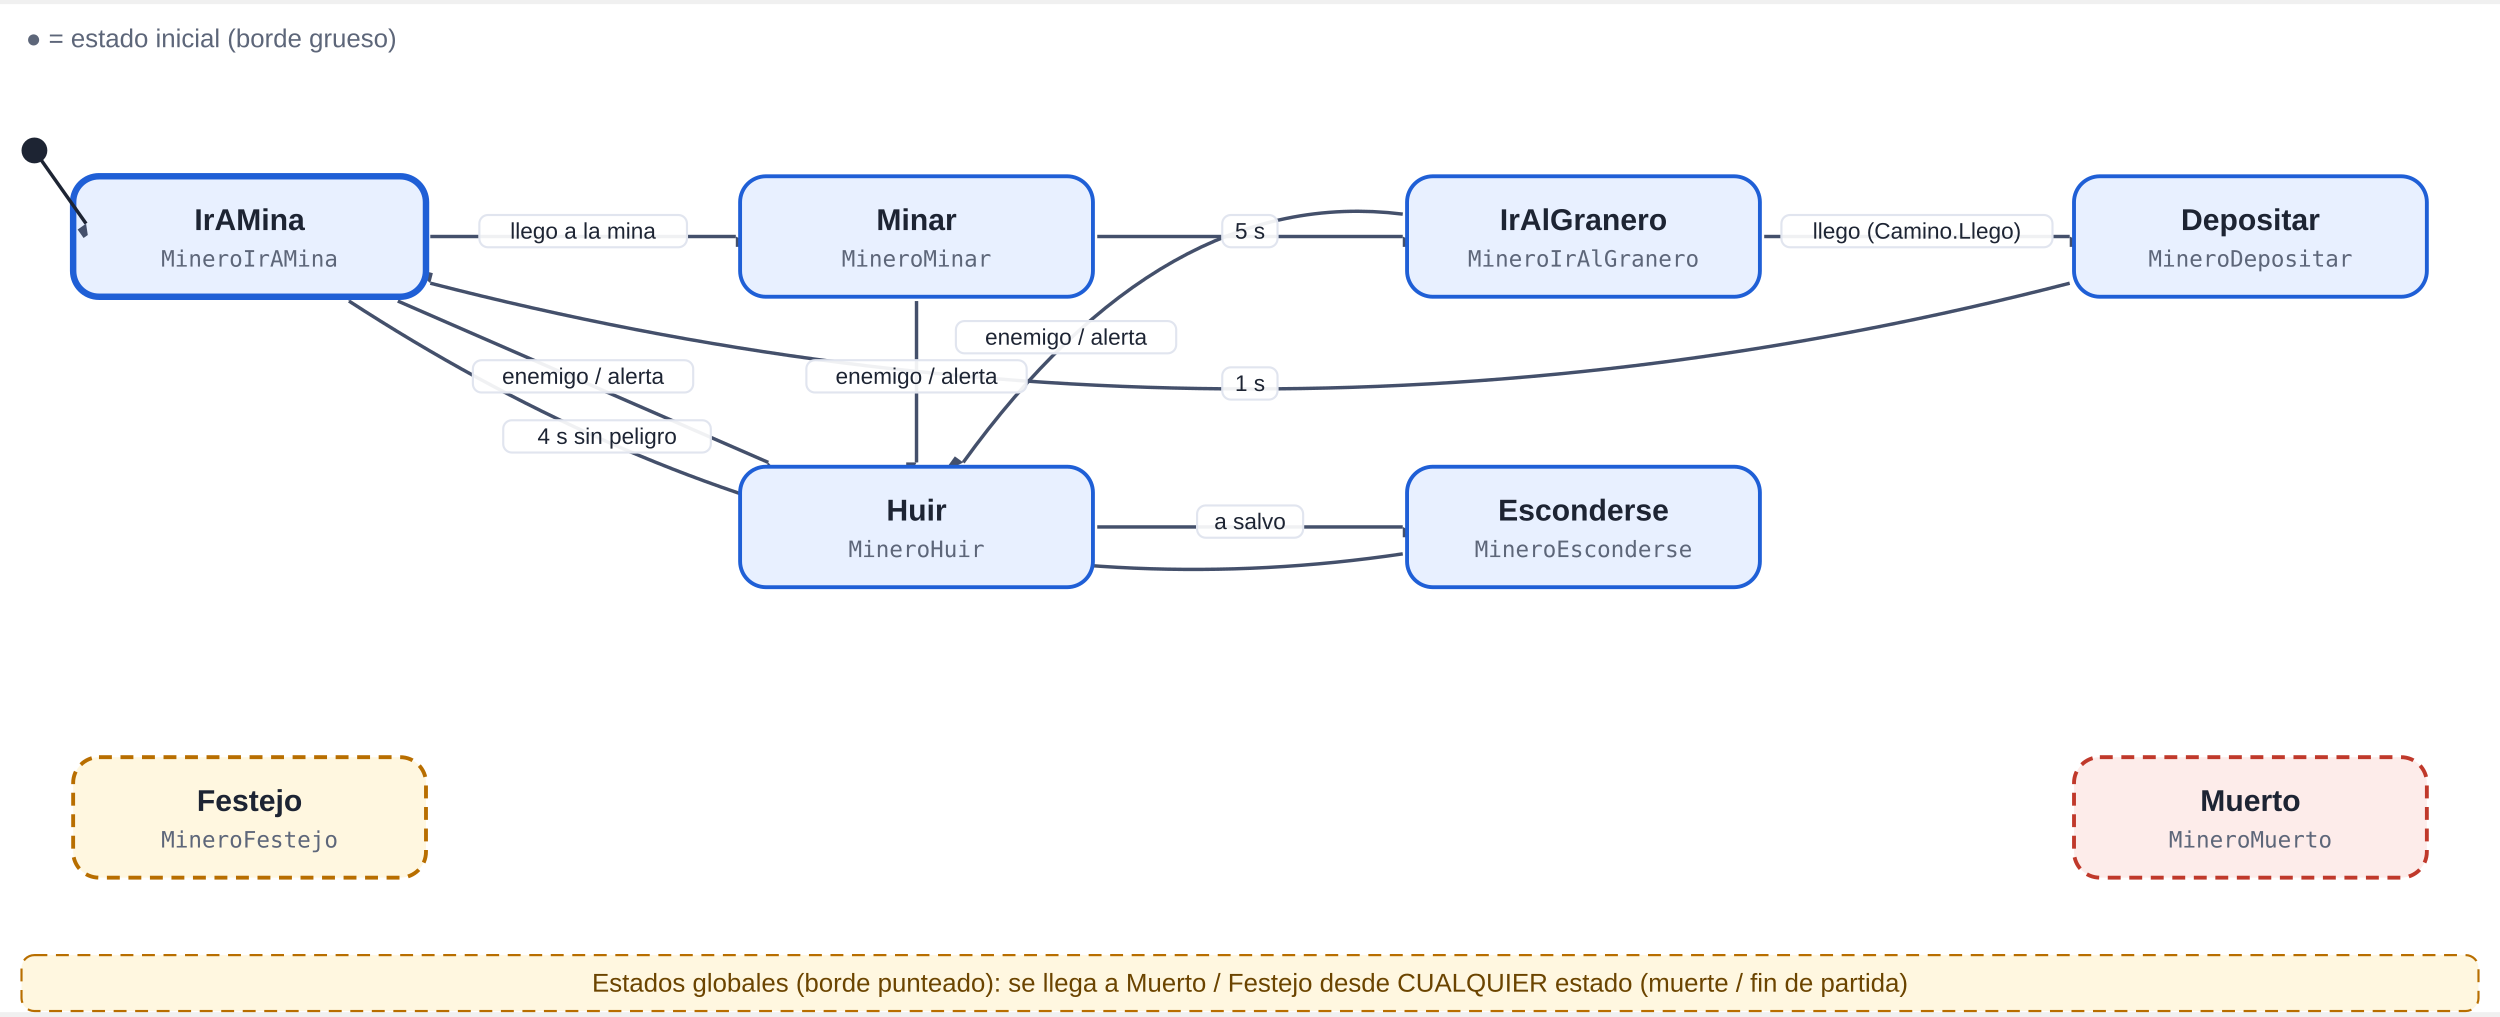
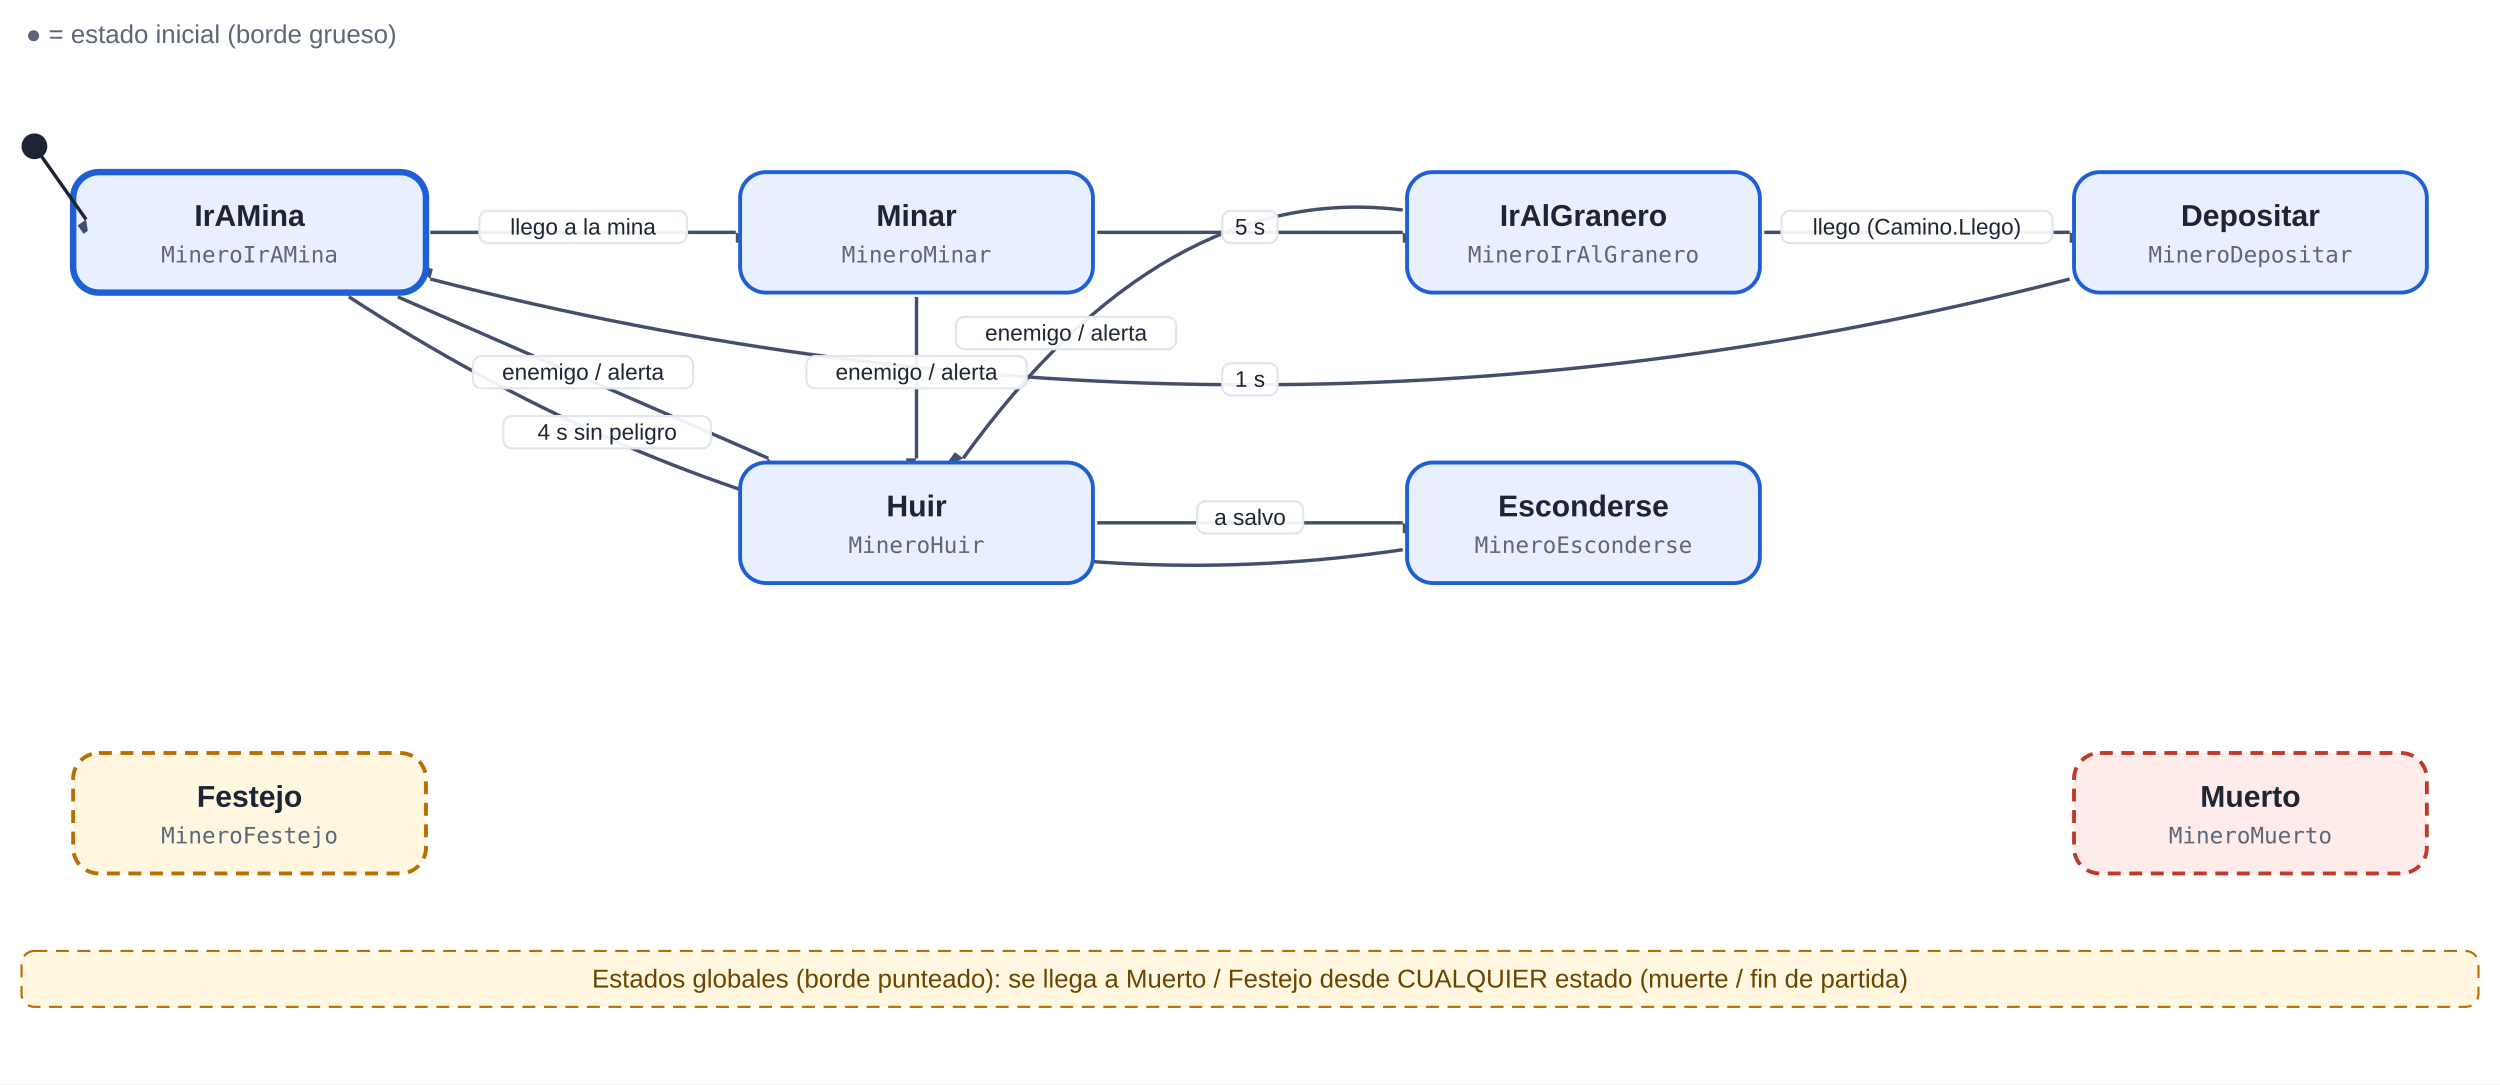
- <svg xmlns="http://www.w3.org/2000/svg" aria-label="Diagrama de estados de Minero" role="img" viewbox="0 0 1162 476" width="1162">
-   <rect width="100%" height="100%" fill="#ffffff" />
+ <svg xmlns="http://www.w3.org/2000/svg" viewBox="0 0 1162 504" width="1162" height="504" aria-label="Diagrama de estados de Minero" role="img">
+   <rect x="0" y="0" width="1162" height="504" fill="#ffffff" />
  <defs>
    <marker id="d11" markerheight="8" markerwidth="8" orient="auto-start-reverse" refx="9" refy="5" viewbox="0 0 10 10">
      <path d="M0,0 L10,5 L0,10 z" fill="#44506b" />
    </marker>
  </defs>
  <path d="M200.0,108.0 L342.0,108.0" fill="none" marker-end="url(#d11)" stroke="#44506b" stroke-width="1.6" />
  <path d="M510.0,108.0 L652.0,108.0" fill="none" marker-end="url(#d11)" stroke="#44506b" stroke-width="1.6" />
  <path d="M820.0,108.0 L962.0,108.0" fill="none" marker-end="url(#d11)" stroke="#44506b" stroke-width="1.6" />
  <path d="M962.0,129.7 Q581.0,228.0 200.0,129.7" fill="none" marker-end="url(#d11)" stroke="#44506b" stroke-width="1.6" />
  <path d="M184.9,138.0 L357.1,213.0" fill="none" marker-end="url(#d11)" stroke="#44506b" stroke-width="1.6" />
  <path d="M426.0,138.0 L426.0,213.0" fill="none" marker-end="url(#d11)" stroke="#44506b" stroke-width="1.6" />
  <path d="M652.0,97.6 Q541.1,83.8 447.7,213.0" fill="none" marker-end="url(#d11)" stroke="#44506b" stroke-width="1.6" />
  <path d="M510.0,243.0 L652.0,243.0" fill="none" marker-end="url(#d11)" stroke="#44506b" stroke-width="1.6" />
  <path d="M652.0,255.5 Q400.5,292.8 162.2,138.0" fill="none" marker-end="url(#d11)" stroke="#44506b" stroke-width="1.6" />
  <rect fill="#e8f0ff" height="56" rx="12" stroke="#1f5fd6" stroke-width="3" width="164" x="34.0" y="80.0" />
  <text fill="#1d2433" font-family="system-ui,Arial,sans-serif" font-size="14" font-weight="700" text-anchor="middle" x="116.0" y="105.0">IrAMina</text>
  <text fill="#5d6679" font-family="ui-monospace,Consolas,monospace" font-size="10.5" text-anchor="middle" x="116.0" y="122.0">MineroIrAMina</text>
  <circle cx="16.0" cy="68.0" fill="#1d2433" r="6" />
  <path d="M16.0,68.0 L40.0,102.0" marker-end="url(#d11)" stroke="#1d2433" stroke-width="1.6" />
  <rect fill="#e8f0ff" height="56" rx="12" stroke="#1f5fd6" stroke-width="1.8" width="164" x="344.0" y="80.0" />
  <text fill="#1d2433" font-family="system-ui,Arial,sans-serif" font-size="14" font-weight="700" text-anchor="middle" x="426.0" y="105.0">Minar</text>
  <text fill="#5d6679" font-family="ui-monospace,Consolas,monospace" font-size="10.5" text-anchor="middle" x="426.0" y="122.0">MineroMinar</text>
  <rect fill="#e8f0ff" height="56" rx="12" stroke="#1f5fd6" stroke-width="1.8" width="164" x="654.0" y="80.0" />
  <text fill="#1d2433" font-family="system-ui,Arial,sans-serif" font-size="14" font-weight="700" text-anchor="middle" x="736.0" y="105.0">IrAlGranero</text>
  <text fill="#5d6679" font-family="ui-monospace,Consolas,monospace" font-size="10.5" text-anchor="middle" x="736.0" y="122.0">MineroIrAlGranero</text>
  <rect fill="#e8f0ff" height="56" rx="12" stroke="#1f5fd6" stroke-width="1.8" width="164" x="964.0" y="80.0" />
  <text fill="#1d2433" font-family="system-ui,Arial,sans-serif" font-size="14" font-weight="700" text-anchor="middle" x="1046.0" y="105.0">Depositar</text>
  <text fill="#5d6679" font-family="ui-monospace,Consolas,monospace" font-size="10.5" text-anchor="middle" x="1046.0" y="122.0">MineroDepositar</text>
  <rect fill="#e8f0ff" height="56" rx="12" stroke="#1f5fd6" stroke-width="1.8" width="164" x="344.0" y="215.0" />
  <text fill="#1d2433" font-family="system-ui,Arial,sans-serif" font-size="14" font-weight="700" text-anchor="middle" x="426.0" y="240.0">Huir</text>
  <text fill="#5d6679" font-family="ui-monospace,Consolas,monospace" font-size="10.5" text-anchor="middle" x="426.0" y="257.0">MineroHuir</text>
  <rect fill="#e8f0ff" height="56" rx="12" stroke="#1f5fd6" stroke-width="1.8" width="164" x="654.0" y="215.0" />
  <text fill="#1d2433" font-family="system-ui,Arial,sans-serif" font-size="14" font-weight="700" text-anchor="middle" x="736.0" y="240.0">Esconderse</text>
  <text fill="#5d6679" font-family="ui-monospace,Consolas,monospace" font-size="10.5" text-anchor="middle" x="736.0" y="257.0">MineroEsconderse</text>
  <rect fill="#fff7e0" height="56" rx="12" stroke="#b86e00" stroke-dasharray="6 4" stroke-width="1.8" width="164" x="34.0" y="350.0" />
  <text fill="#1d2433" font-family="system-ui,Arial,sans-serif" font-size="14" font-weight="700" text-anchor="middle" x="116.0" y="375.0">Festejo</text>
  <text fill="#5d6679" font-family="ui-monospace,Consolas,monospace" font-size="10.5" text-anchor="middle" x="116.0" y="392.0">MineroFestejo</text>
  <rect fill="#fdecea" height="56" rx="12" stroke="#c0392b" stroke-dasharray="6 4" stroke-width="1.8" width="164" x="964.0" y="350.0" />
  <text fill="#1d2433" font-family="system-ui,Arial,sans-serif" font-size="14" font-weight="700" text-anchor="middle" x="1046.0" y="375.0">Muerto</text>
  <text fill="#5d6679" font-family="ui-monospace,Consolas,monospace" font-size="10.5" text-anchor="middle" x="1046.0" y="392.0">MineroMuerto</text>
  <rect fill="#fff" fill-opacity=".92" height="15" rx="4" stroke="#e1e5ef" width="96.5" x="222.8" y="98.0" />
  <text fill="#1d2433" font-family="system-ui,Arial,sans-serif" font-size="10.5" text-anchor="middle" x="271.0" y="109.0">llego a la mina</text>
  <rect fill="#fff" fill-opacity=".92" height="15" rx="4" stroke="#e1e5ef" width="25.7" x="568.1" y="98.0" />
  <text fill="#1d2433" font-family="system-ui,Arial,sans-serif" font-size="10.5" text-anchor="middle" x="581.0" y="109.0">5 s</text>
  <rect fill="#fff" fill-opacity=".92" height="15" rx="4" stroke="#e1e5ef" width="126.0" x="828.0" y="98.0" />
  <text fill="#1d2433" font-family="system-ui,Arial,sans-serif" font-size="10.5" text-anchor="middle" x="891.0" y="109.0">llego (Camino.Llego)</text>
  <rect fill="#fff" fill-opacity=".92" height="15" rx="4" stroke="#e1e5ef" width="25.7" x="568.1" y="168.8" />
  <text fill="#1d2433" font-family="system-ui,Arial,sans-serif" font-size="10.5" text-anchor="middle" x="581.0" y="179.8">1 s</text>
  <rect fill="#fff" fill-opacity=".92" height="15" rx="4" stroke="#e1e5ef" width="102.4" x="219.8" y="165.5" />
  <text fill="#1d2433" font-family="system-ui,Arial,sans-serif" font-size="10.5" text-anchor="middle" x="271.0" y="176.5">enemigo / alerta</text>
  <rect fill="#fff" fill-opacity=".92" height="15" rx="4" stroke="#e1e5ef" width="102.4" x="374.8" y="165.5" />
  <text fill="#1d2433" font-family="system-ui,Arial,sans-serif" font-size="10.5" text-anchor="middle" x="426.0" y="176.5">enemigo / alerta</text>
  <rect fill="#fff" fill-opacity=".92" height="15" rx="4" stroke="#e1e5ef" width="102.4" x="444.3" y="147.3" />
  <text fill="#1d2433" font-family="system-ui,Arial,sans-serif" font-size="10.5" text-anchor="middle" x="495.5" y="158.3">enemigo / alerta</text>
  <rect fill="#fff" fill-opacity=".92" height="15" rx="4" stroke="#e1e5ef" width="49.3" x="556.4" y="233.0" />
  <text fill="#1d2433" font-family="system-ui,Arial,sans-serif" font-size="10.5" text-anchor="middle" x="581.0" y="244.0">a salvo</text>
  <rect fill="#fff" fill-opacity=".92" height="15" rx="4" stroke="#e1e5ef" width="96.5" x="233.9" y="193.4" />
  <text fill="#1d2433" font-family="system-ui,Arial,sans-serif" font-size="10.5" text-anchor="middle" x="282.2" y="204.4">4 s sin peligro</text>
  <rect fill="#fff7e0" height="26" rx="6" stroke="#b86e00" stroke-dasharray="6 4" width="1142" x="10" y="442" />
  <text fill="#6b4400" font-family="system-ui,Arial,sans-serif" font-size="12" text-anchor="middle" x="581" y="459">Estados globales (borde punteado): se llega a Muerto / Festejo desde CUALQUIER estado (muerte / fin de partida)</text>
  <text fill="#5d6679" font-family="system-ui,Arial,sans-serif" font-size="12" x="12" y="20">● = estado inicial (borde grueso)</text>
</svg>
